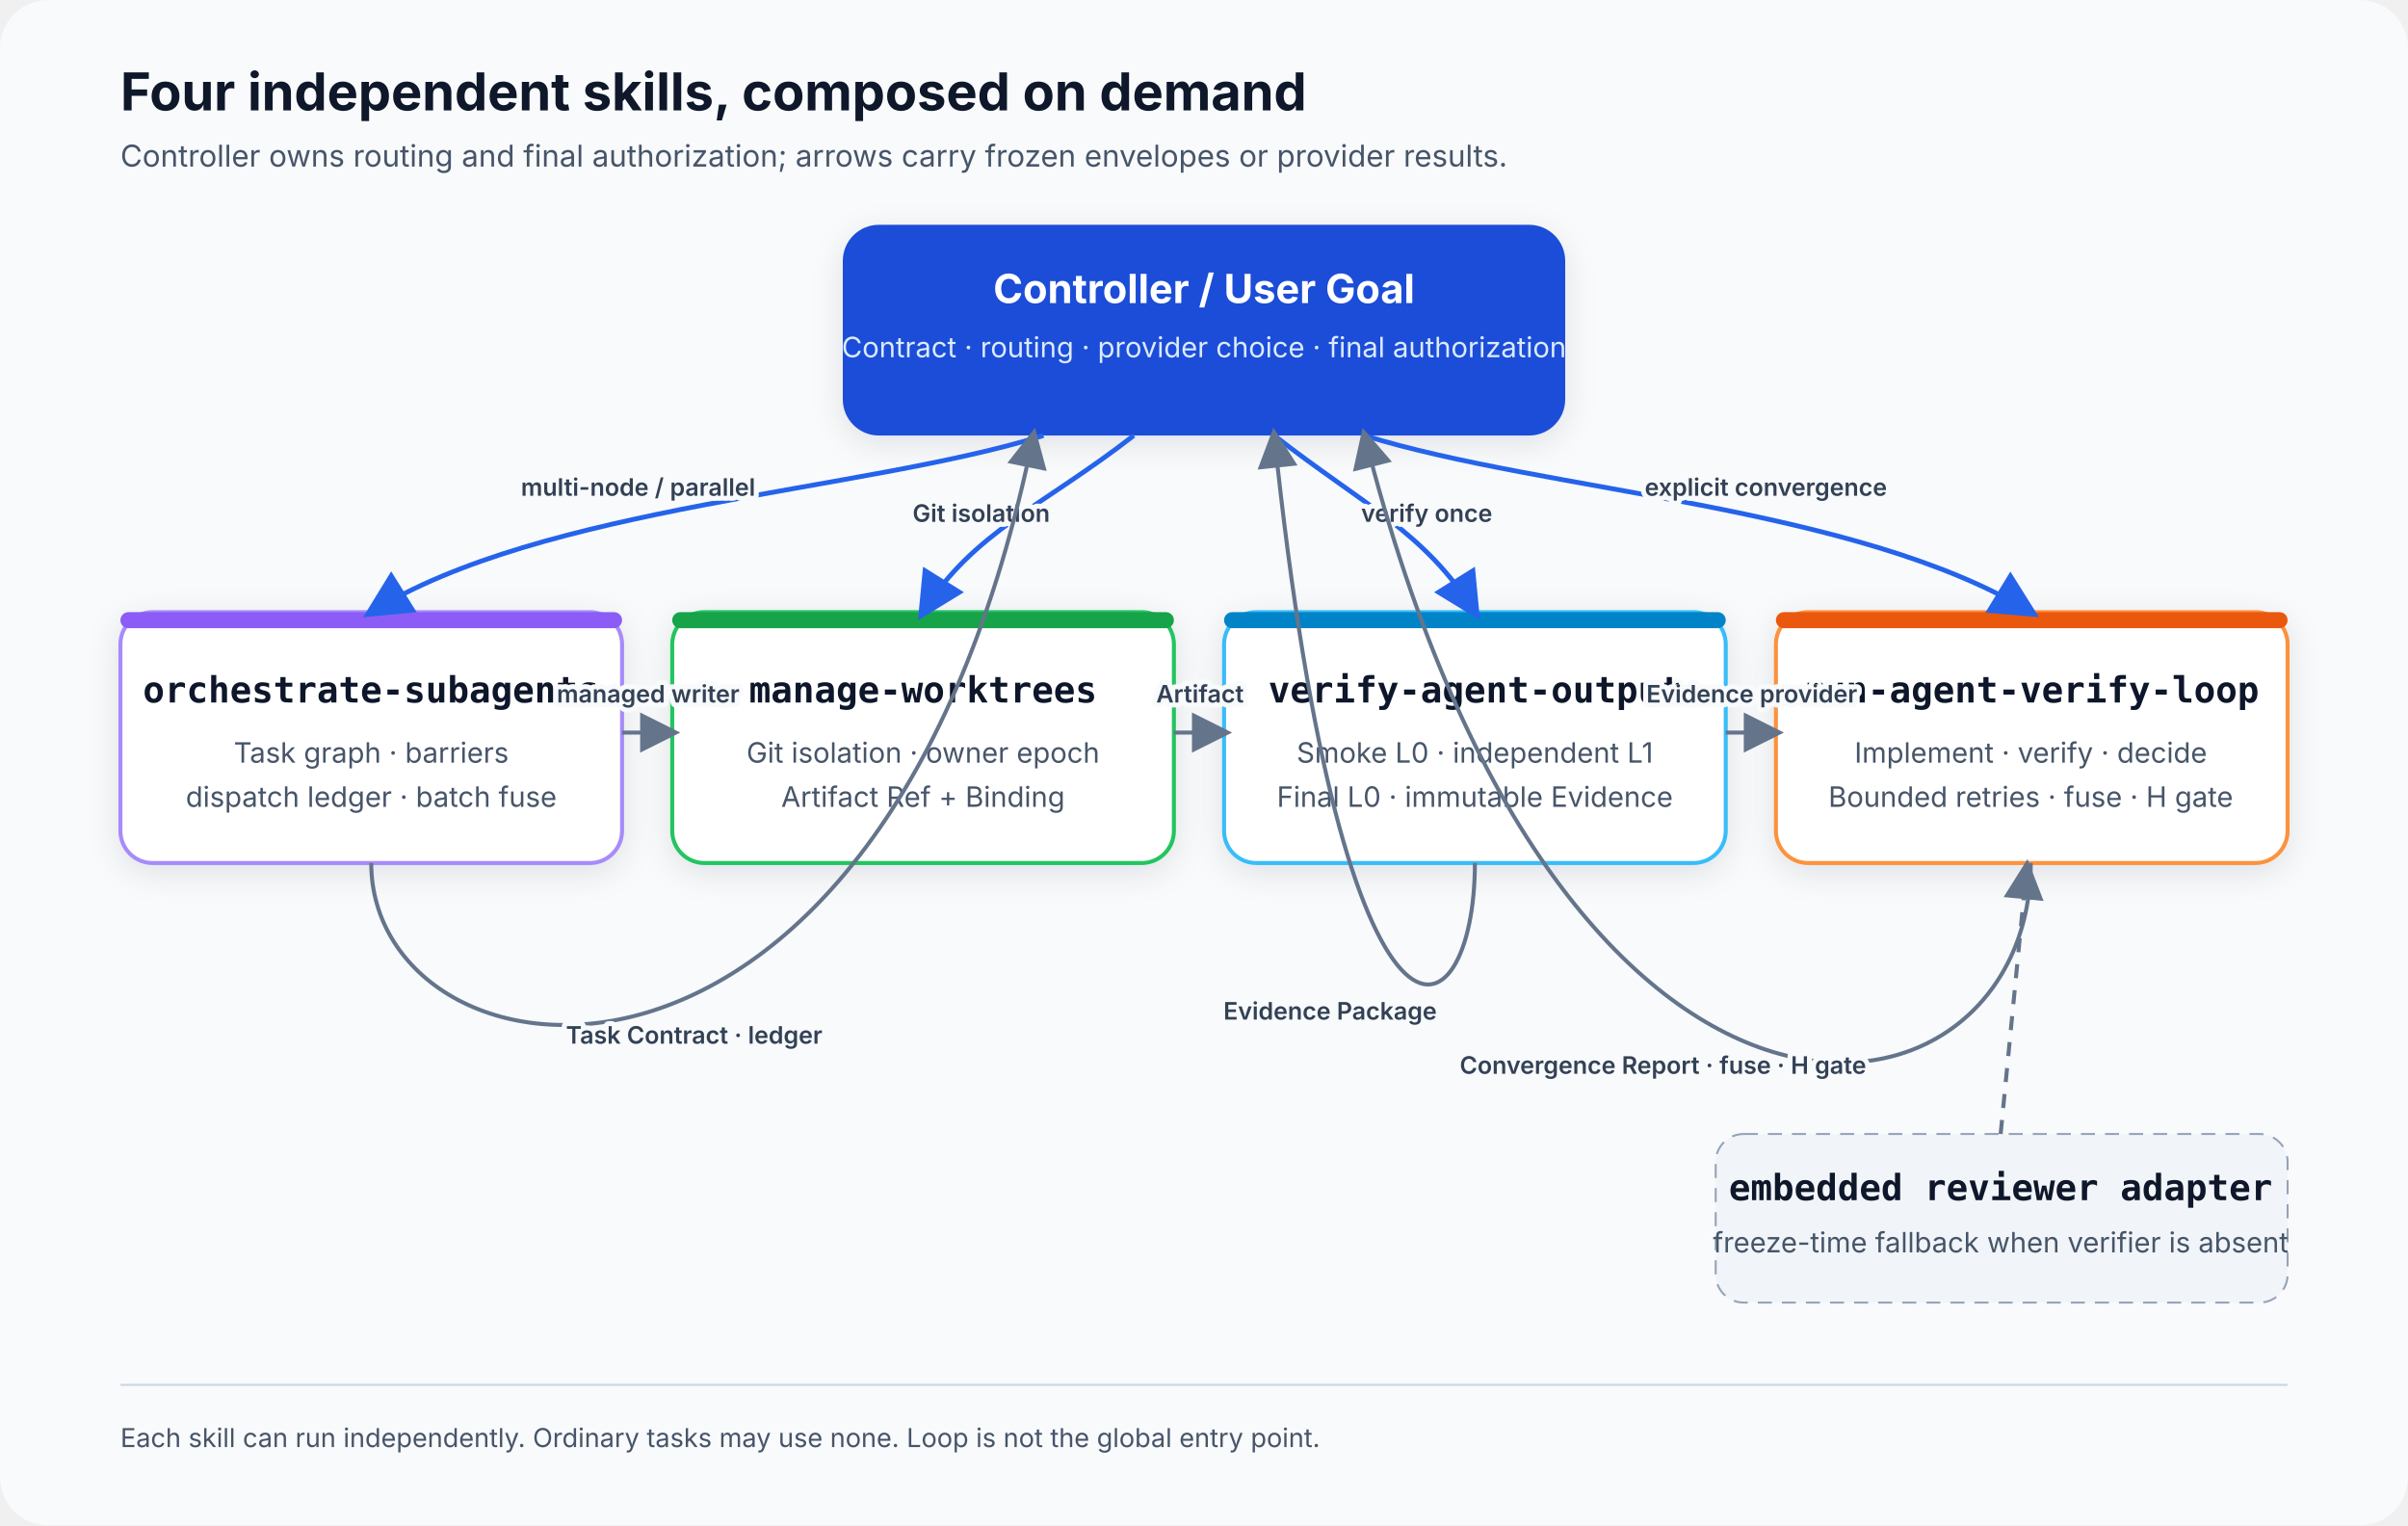
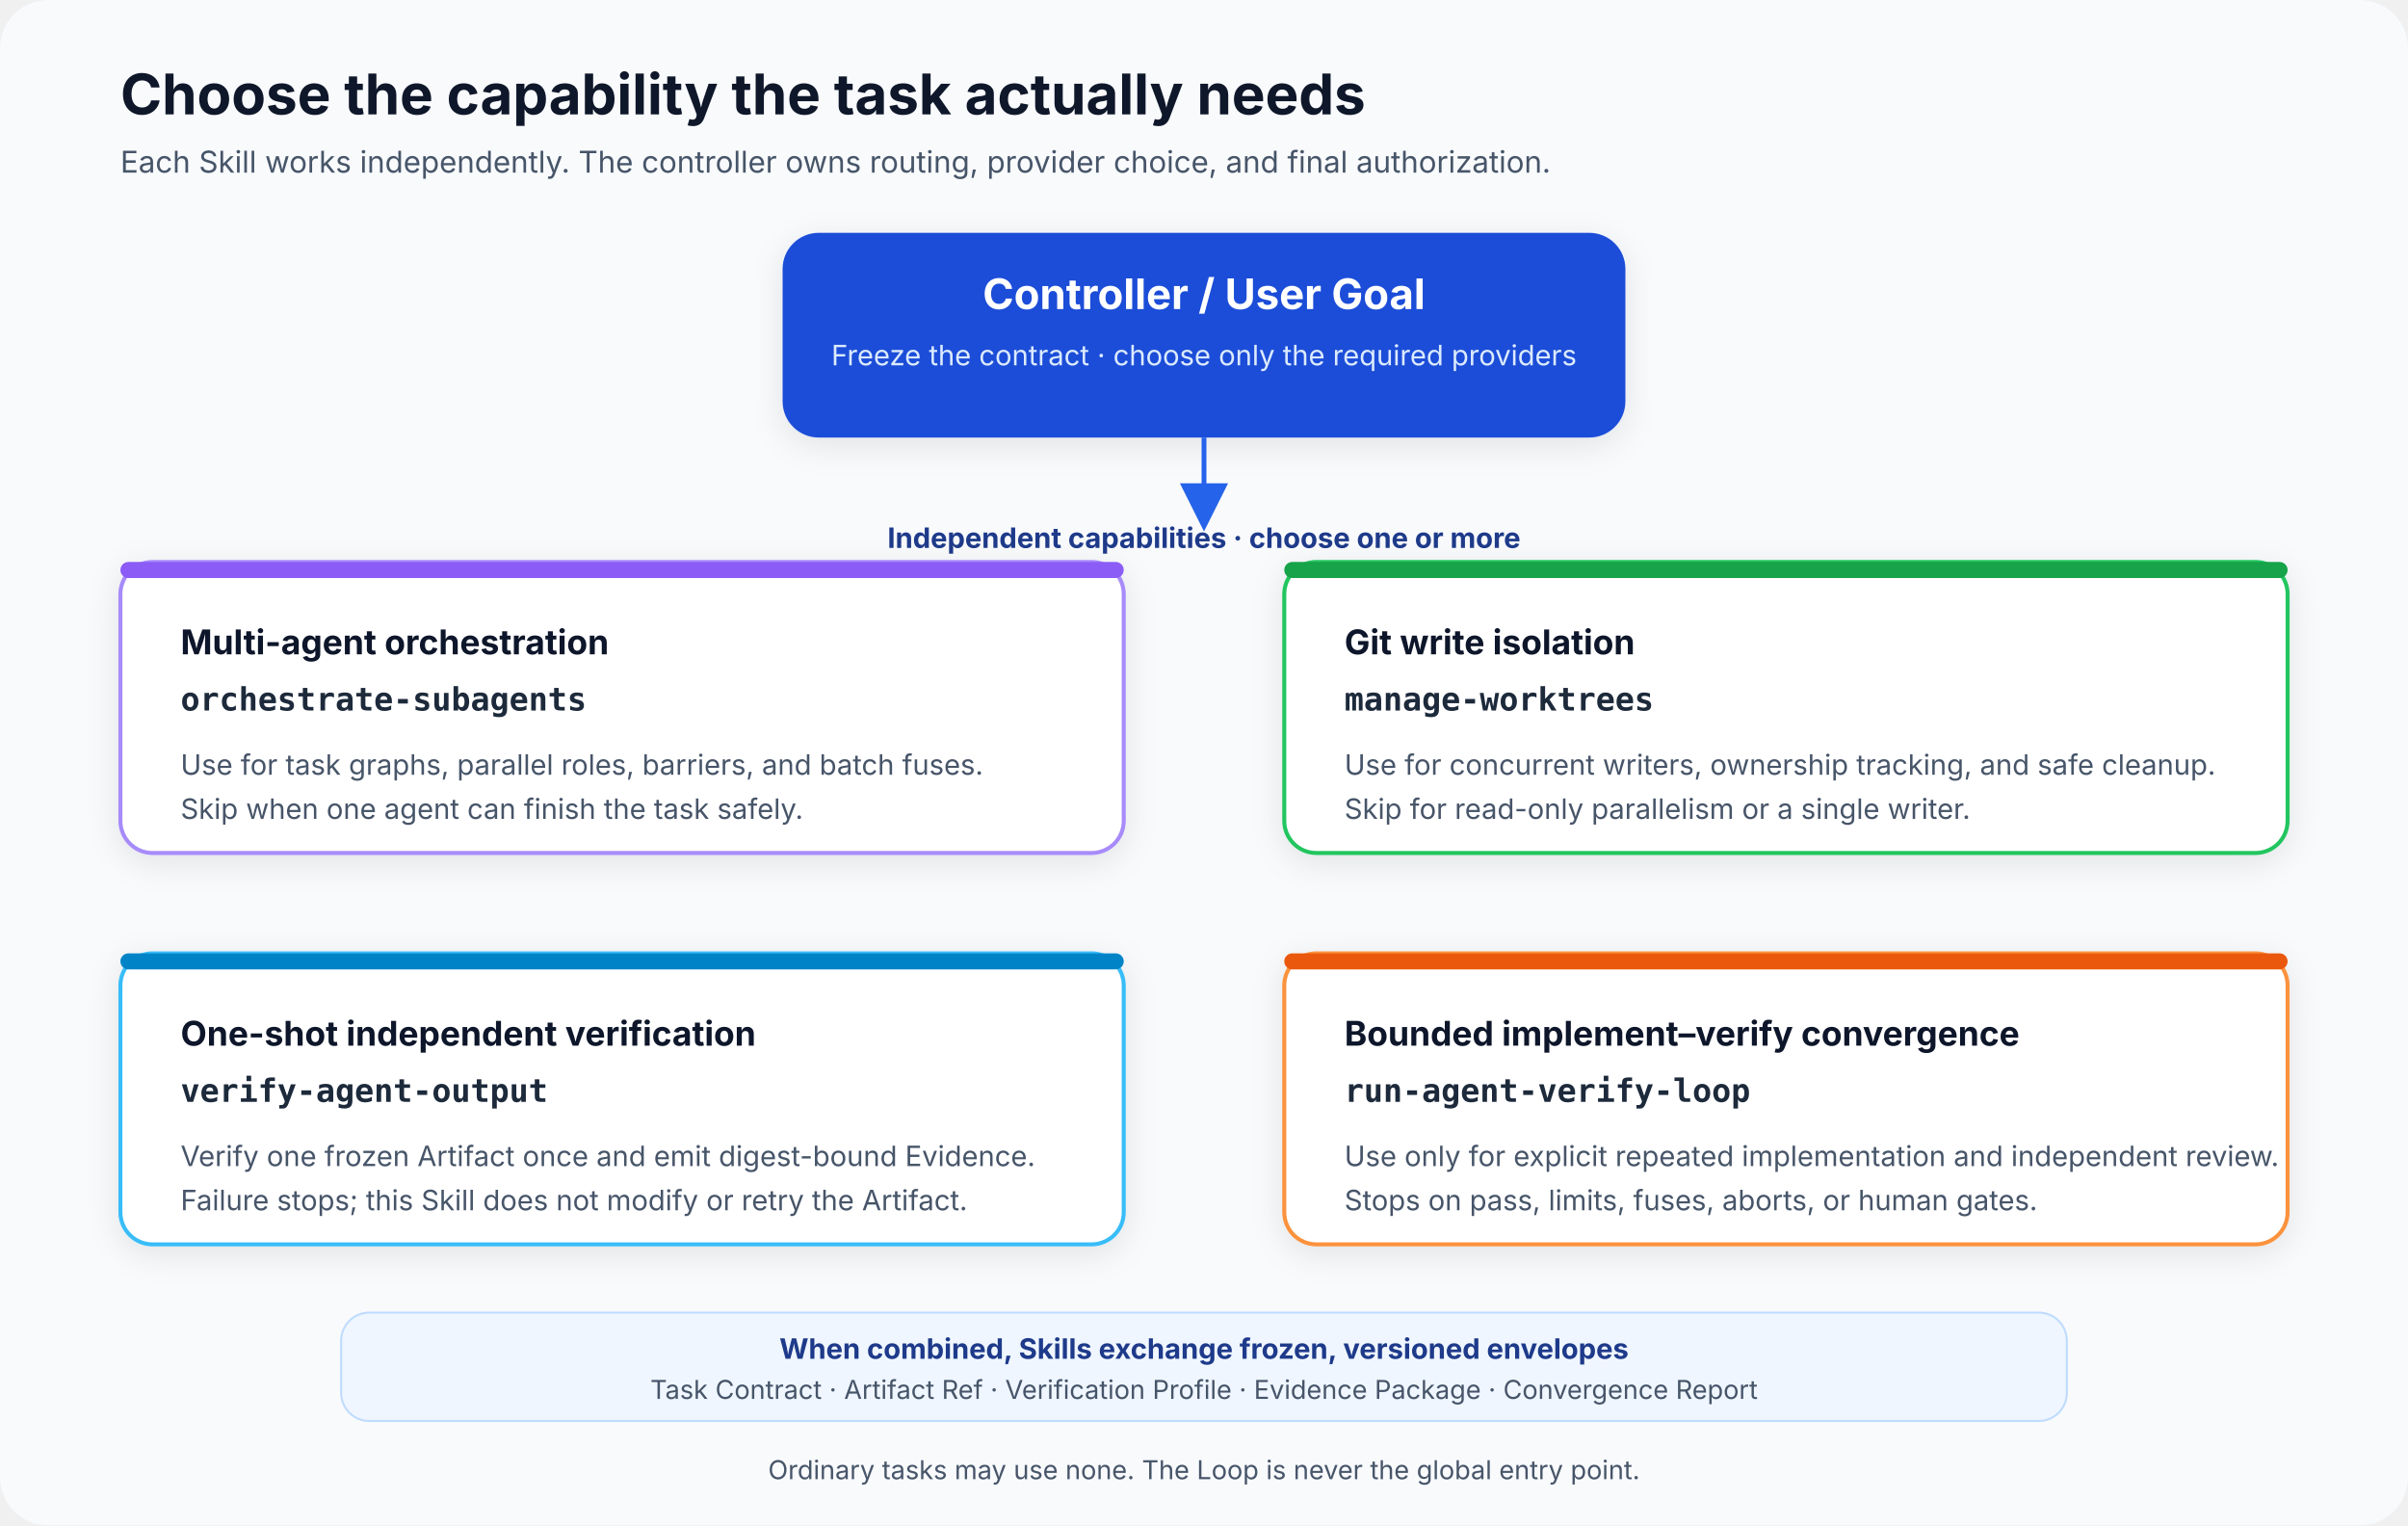
<svg xmlns="http://www.w3.org/2000/svg" width="1200" height="760" viewBox="0 0 1200 760" role="img" aria-labelledby="title desc">
  <defs>
    <marker id="arrow" markerWidth="10" markerHeight="10" refX="8" refY="5" orient="auto" markerUnits="strokeWidth">
-       <path d="M0,0 L10,5 L0,10 z" fill="#64748b" />
-     </marker>
-     <marker id="arrowBlue" markerWidth="10" markerHeight="10" refX="8" refY="5" orient="auto" markerUnits="strokeWidth">
      <path d="M0,0 L10,5 L0,10 z" fill="#2563eb" />
    </marker>
-     <filter id="shadow" x="-20%" y="-20%" width="140%" height="140%">
-       <feDropShadow dx="0" dy="4" stdDeviation="8" flood-color="#0f172a" flood-opacity="0.10" />
+     <filter id="shadow" x="-15%" y="-15%" width="130%" height="140%">
+       <feDropShadow dx="0" dy="4" stdDeviation="8" flood-color="#0f172a" flood-opacity="0.09" />
    </filter>
    <style>
-       .bg { fill: #f8fafc; }
-       .title { font: 700 26px -apple-system, BlinkMacSystemFont, "Segoe UI", sans-serif; fill: #0f172a; }
-       .subtitle { font: 400 15px -apple-system, BlinkMacSystemFont, "Segoe UI", sans-serif; fill: #475569; }
-       .node-title { font: 700 18px ui-monospace, SFMono-Regular, Menlo, Consolas, monospace; fill: #0f172a; }
-       .node-copy { font: 400 14px -apple-system, BlinkMacSystemFont, "Segoe UI", sans-serif; fill: #475569; }
-       .controller-title { font: 700 20px -apple-system, BlinkMacSystemFont, "Segoe UI", sans-serif; fill: #ffffff; }
-       .controller-copy { font: 400 14px -apple-system, BlinkMacSystemFont, "Segoe UI", sans-serif; fill: #dbeafe; }
-       .edge { fill: none; stroke: #64748b; stroke-width: 2; marker-end: url(#arrow); }
-       .edge-primary { fill: none; stroke: #2563eb; stroke-width: 2.4; marker-end: url(#arrowBlue); }
-       .edge-dashed { fill: none; stroke: #64748b; stroke-width: 2; stroke-dasharray: 7 6; marker-end: url(#arrow); }
-       .edge-label { font: 600 12px -apple-system, BlinkMacSystemFont, "Segoe UI", sans-serif; fill: #334155; paint-order: stroke; stroke: #f8fafc; stroke-width: 5px; stroke-linejoin: round; }
-       .legend { font: 400 13px -apple-system, BlinkMacSystemFont, "Segoe UI", sans-serif; fill: #475569; }
+       .bg{fill:#f8fafc}.title{font:700 28px -apple-system,BlinkMacSystemFont,"Segoe UI",sans-serif;fill:#0f172a}.subtitle{font:400 15px -apple-system,BlinkMacSystemFont,"Segoe UI",sans-serif;fill:#475569}.controller-title{font:700 21px -apple-system,BlinkMacSystemFont,"Segoe UI",sans-serif;fill:#fff}.controller-copy{font:400 14px -apple-system,BlinkMacSystemFont,"Segoe UI",sans-serif;fill:#dbeafe}.capability{font:700 17px -apple-system,BlinkMacSystemFont,"Segoe UI",sans-serif;fill:#0f172a}.skill-name{font:700 16px ui-monospace,SFMono-Regular,Menlo,Consolas,monospace;fill:#1e293b}.copy{font:400 14px -apple-system,BlinkMacSystemFont,"Segoe UI",sans-serif;fill:#475569}.edge{fill:none;stroke:#2563eb;stroke-width:2.4;marker-end:url(#arrow)}.contract-title{font:700 14px -apple-system,BlinkMacSystemFont,"Segoe UI",sans-serif;fill:#1e3a8a}.contract-copy{font:400 13px -apple-system,BlinkMacSystemFont,"Segoe UI",sans-serif;fill:#475569}.legend{font:400 13px -apple-system,BlinkMacSystemFont,"Segoe UI",sans-serif;fill:#475569}
    </style>
  </defs>
  <rect class="bg" width="1200" height="760" rx="24" />
-   <text class="title" x="60" y="55">Four independent skills, composed on demand</text>
-   <text class="subtitle" x="60" y="83">Controller owns routing and final authorization; arrows carry frozen envelopes or provider results.</text>
+   <text class="title" x="60" y="57">Choose the capability the task actually needs</text>
+   <text class="subtitle" x="60" y="86">Each Skill works independently. The controller owns routing, provider choice, and final authorization.</text>
  <g filter="url(#shadow)">
-     <rect x="420" y="112" width="360" height="105" rx="18" fill="#1d4ed8" />
-     <text class="controller-title" x="600" y="151" text-anchor="middle">Controller / User Goal</text>
-     <text class="controller-copy" x="600" y="178" text-anchor="middle">Contract · routing · provider choice · final authorization</text>
+     <rect x="390" y="116" width="420" height="102" rx="18" fill="#1d4ed8" />
+     <text class="controller-title" x="600" y="154" text-anchor="middle">Controller / User Goal</text>
+     <text class="controller-copy" x="600" y="182" text-anchor="middle">Freeze the contract · choose only the required providers</text>
+   </g>
+   <path class="edge" d="M600 218 L600 260" />
+   <text class="contract-title" x="600" y="273" text-anchor="middle">Independent capabilities · choose one or more</text>
+   <g filter="url(#shadow)">
+     <rect x="60" y="280" width="500" height="145" rx="16" fill="#fff" stroke="#a78bfa" stroke-width="2" />
+     <rect x="60" y="280" width="500" height="8" rx="4" fill="#8b5cf6" />
+     <text class="capability" x="90" y="326">Multi-agent orchestration</text>
+     <text class="skill-name" x="90" y="354">orchestrate-subagents</text>
+     <text class="copy" x="90" y="386">Use for task graphs, parallel roles, barriers, and batch fuses.</text>
+     <text class="copy" x="90" y="408">Skip when one agent can finish the task safely.</text>
  </g>
  <g filter="url(#shadow)">
-     <rect x="60" y="305" width="250" height="125" rx="16" fill="#ffffff" stroke="#a78bfa" stroke-width="2" />
-     <rect x="60" y="305" width="250" height="8" rx="4" fill="#8b5cf6" />
-     <text class="node-title" x="185" y="350" text-anchor="middle">orchestrate-subagents</text>
-     <text class="node-copy" x="185" y="380" text-anchor="middle">Task graph · barriers</text>
-     <text class="node-copy" x="185" y="402" text-anchor="middle">dispatch ledger · batch fuse</text>
+     <rect x="640" y="280" width="500" height="145" rx="16" fill="#fff" stroke="#22c55e" stroke-width="2" />
+     <rect x="640" y="280" width="500" height="8" rx="4" fill="#16a34a" />
+     <text class="capability" x="670" y="326">Git write isolation</text>
+     <text class="skill-name" x="670" y="354">manage-worktrees</text>
+     <text class="copy" x="670" y="386">Use for concurrent writers, ownership tracking, and safe cleanup.</text>
+     <text class="copy" x="670" y="408">Skip for read-only parallelism or a single writer.</text>
  </g>
  <g filter="url(#shadow)">
-     <rect x="335" y="305" width="250" height="125" rx="16" fill="#ffffff" stroke="#22c55e" stroke-width="2" />
-     <rect x="335" y="305" width="250" height="8" rx="4" fill="#16a34a" />
-     <text class="node-title" x="460" y="350" text-anchor="middle">manage-worktrees</text>
-     <text class="node-copy" x="460" y="380" text-anchor="middle">Git isolation · owner epoch</text>
-     <text class="node-copy" x="460" y="402" text-anchor="middle">Artifact Ref + Binding</text>
+     <rect x="60" y="475" width="500" height="145" rx="16" fill="#fff" stroke="#38bdf8" stroke-width="2" />
+     <rect x="60" y="475" width="500" height="8" rx="4" fill="#0284c7" />
+     <text class="capability" x="90" y="521">One-shot independent verification</text>
+     <text class="skill-name" x="90" y="549">verify-agent-output</text>
+     <text class="copy" x="90" y="581">Verify one frozen Artifact once and emit digest-bound Evidence.</text>
+     <text class="copy" x="90" y="603">Failure stops; this Skill does not modify or retry the Artifact.</text>
  </g>
  <g filter="url(#shadow)">
-     <rect x="610" y="305" width="250" height="125" rx="16" fill="#ffffff" stroke="#38bdf8" stroke-width="2" />
-     <rect x="610" y="305" width="250" height="8" rx="4" fill="#0284c7" />
-     <text class="node-title" x="735" y="350" text-anchor="middle">verify-agent-output</text>
-     <text class="node-copy" x="735" y="380" text-anchor="middle">Smoke L0 · independent L1</text>
-     <text class="node-copy" x="735" y="402" text-anchor="middle">Final L0 · immutable Evidence</text>
+     <rect x="640" y="475" width="500" height="145" rx="16" fill="#fff" stroke="#fb923c" stroke-width="2" />
+     <rect x="640" y="475" width="500" height="8" rx="4" fill="#ea580c" />
+     <text class="capability" x="670" y="521">Bounded implement–verify convergence</text>
+     <text class="skill-name" x="670" y="549">run-agent-verify-loop</text>
+     <text class="copy" x="670" y="581">Use only for explicit repeated implementation and independent review.</text>
+     <text class="copy" x="670" y="603">Stops on pass, limits, fuses, aborts, or human gates.</text>
  </g>
-   <g filter="url(#shadow)">
-     <rect x="885" y="305" width="255" height="125" rx="16" fill="#ffffff" stroke="#fb923c" stroke-width="2" />
-     <rect x="885" y="305" width="255" height="8" rx="4" fill="#ea580c" />
-     <text class="node-title" x="1012" y="350" text-anchor="middle">run-agent-verify-loop</text>
-     <text class="node-copy" x="1012" y="380" text-anchor="middle">Implement · verify · decide</text>
-     <text class="node-copy" x="1012" y="402" text-anchor="middle">Bounded retries · fuse · H gate</text>
+   <g>
+     <rect x="170" y="654" width="860" height="54" rx="14" fill="#eff6ff" stroke="#bfdbfe" />
+     <text class="contract-title" x="600" y="677" text-anchor="middle">When combined, Skills exchange frozen, versioned envelopes</text>
+     <text class="contract-copy" x="600" y="697" text-anchor="middle">Task Contract · Artifact Ref · Verification Profile · Evidence Package · Convergence Report</text>
  </g>
-   <path class="edge-primary" d="M520 217 C430 245 270 252 185 305" />
-   <text class="edge-label" x="318" y="247" text-anchor="middle">multi-node / parallel</text>
-   <path class="edge-primary" d="M565 217 C520 252 485 265 460 305" />
-   <text class="edge-label" x="489" y="260" text-anchor="middle">Git isolation</text>
-   <path class="edge-primary" d="M635 217 C680 252 710 265 735 305" />
-   <text class="edge-label" x="711" y="260" text-anchor="middle">verify once</text>
-   <path class="edge-primary" d="M680 217 C770 245 925 252 1012 305" />
-   <text class="edge-label" x="880" y="247" text-anchor="middle">explicit convergence</text>
-   <path class="edge" d="M310 365 L335 365" />
-   <text class="edge-label" x="323" y="350" text-anchor="middle">managed writer</text>
-   <path class="edge" d="M585 365 L610 365" />
-   <text class="edge-label" x="598" y="350" text-anchor="middle">Artifact</text>
-   <path class="edge" d="M860 365 L885 365" />
-   <text class="edge-label" x="873" y="350" text-anchor="middle">Evidence provider</text>
-   <path class="edge" d="M185 430 C185 545 440 585 515 217" />
-   <text class="edge-label" x="282" y="520">Task Contract · ledger</text>
-   <path class="edge" d="M735 430 C735 520 670 552 635 217" />
-   <text class="edge-label" x="716" y="508" text-anchor="end">Evidence Package</text>
-   <path class="edge" d="M1012 430 C1012 570 780 612 680 217" />
-   <text class="edge-label" x="930" y="535" text-anchor="end">Convergence Report · fuse · H gate</text>
-   <g>
-     <rect x="855" y="565" width="285" height="84" rx="14" fill="#f1f5f9" stroke="#94a3b8" stroke-dasharray="7 5" />
-     <text class="node-title" x="997" y="598" text-anchor="middle" font-size="16">embedded reviewer adapter</text>
-     <text class="node-copy" x="997" y="624" text-anchor="middle">freeze-time fallback when verifier is absent</text>
-     <path class="edge-dashed" d="M997 565 L1010 432" />
-   </g>
-   <line x1="60" y1="690" x2="1140" y2="690" stroke="#cbd5e1" />
-   <text class="legend" x="60" y="721">Each skill can run independently. Ordinary tasks may use none. Loop is not the global entry point.</text>
+   <text class="legend" x="600" y="737" text-anchor="middle">Ordinary tasks may use none. The Loop is never the global entry point.</text>
</svg>
